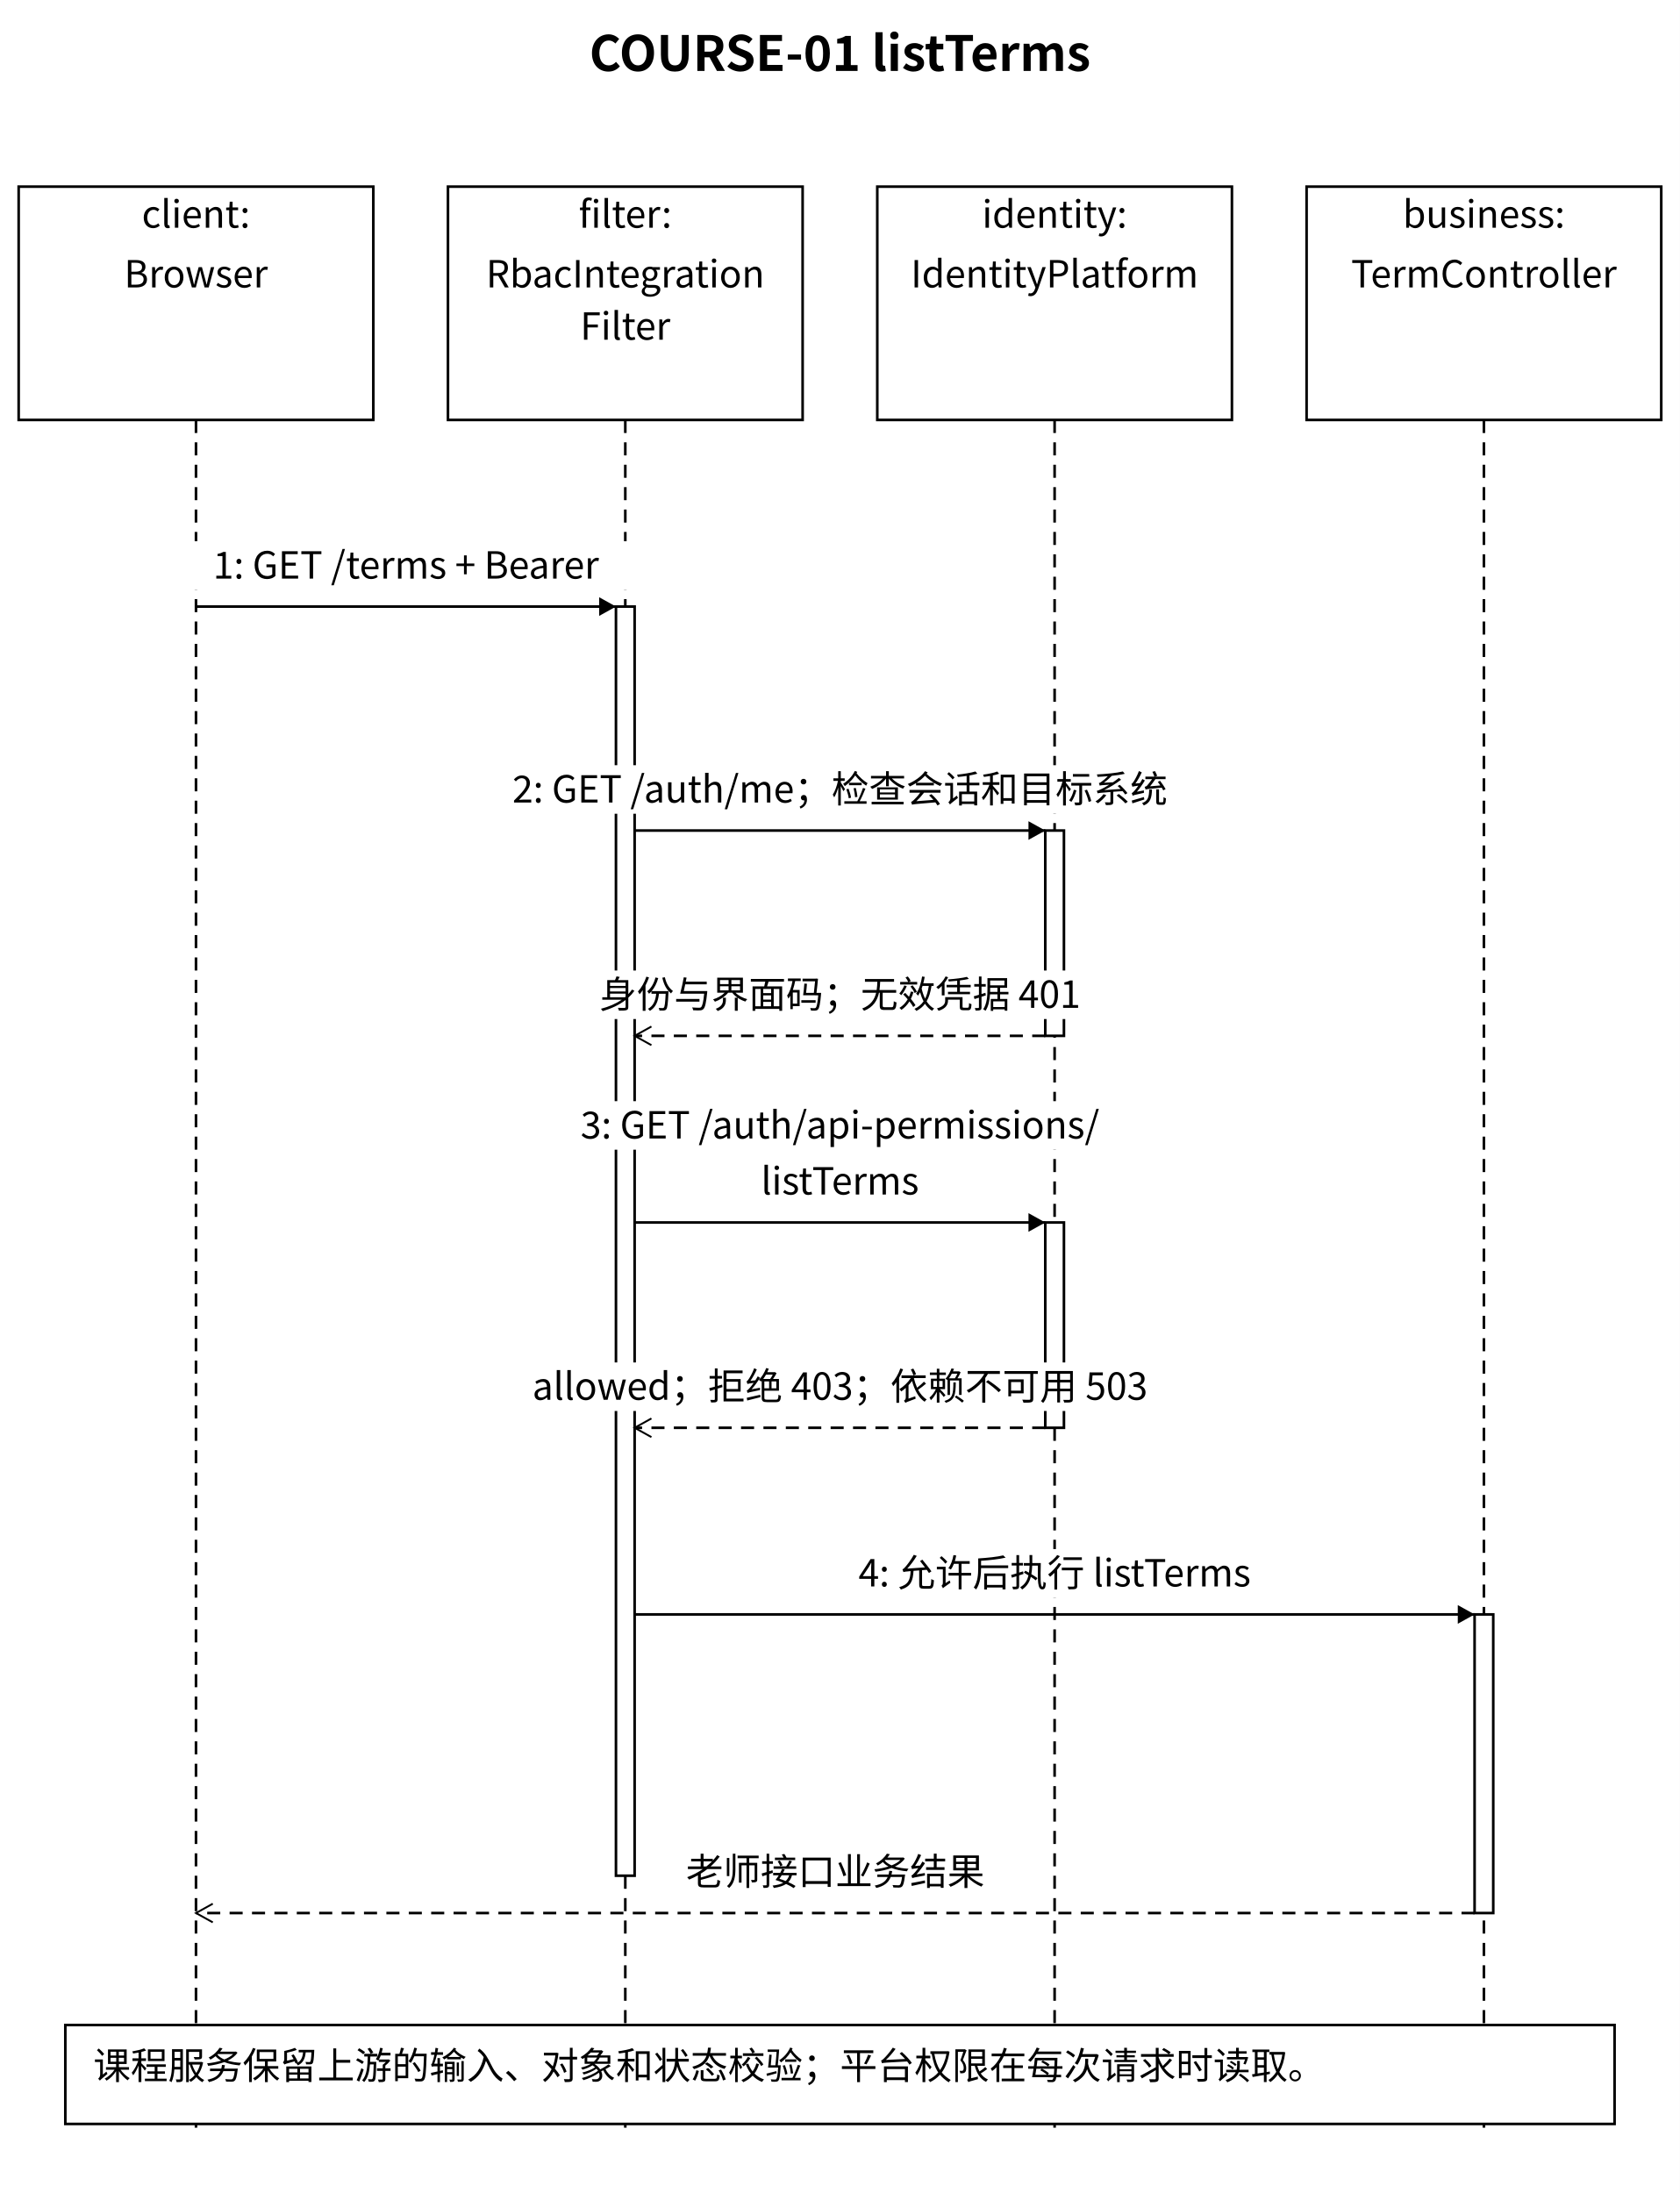
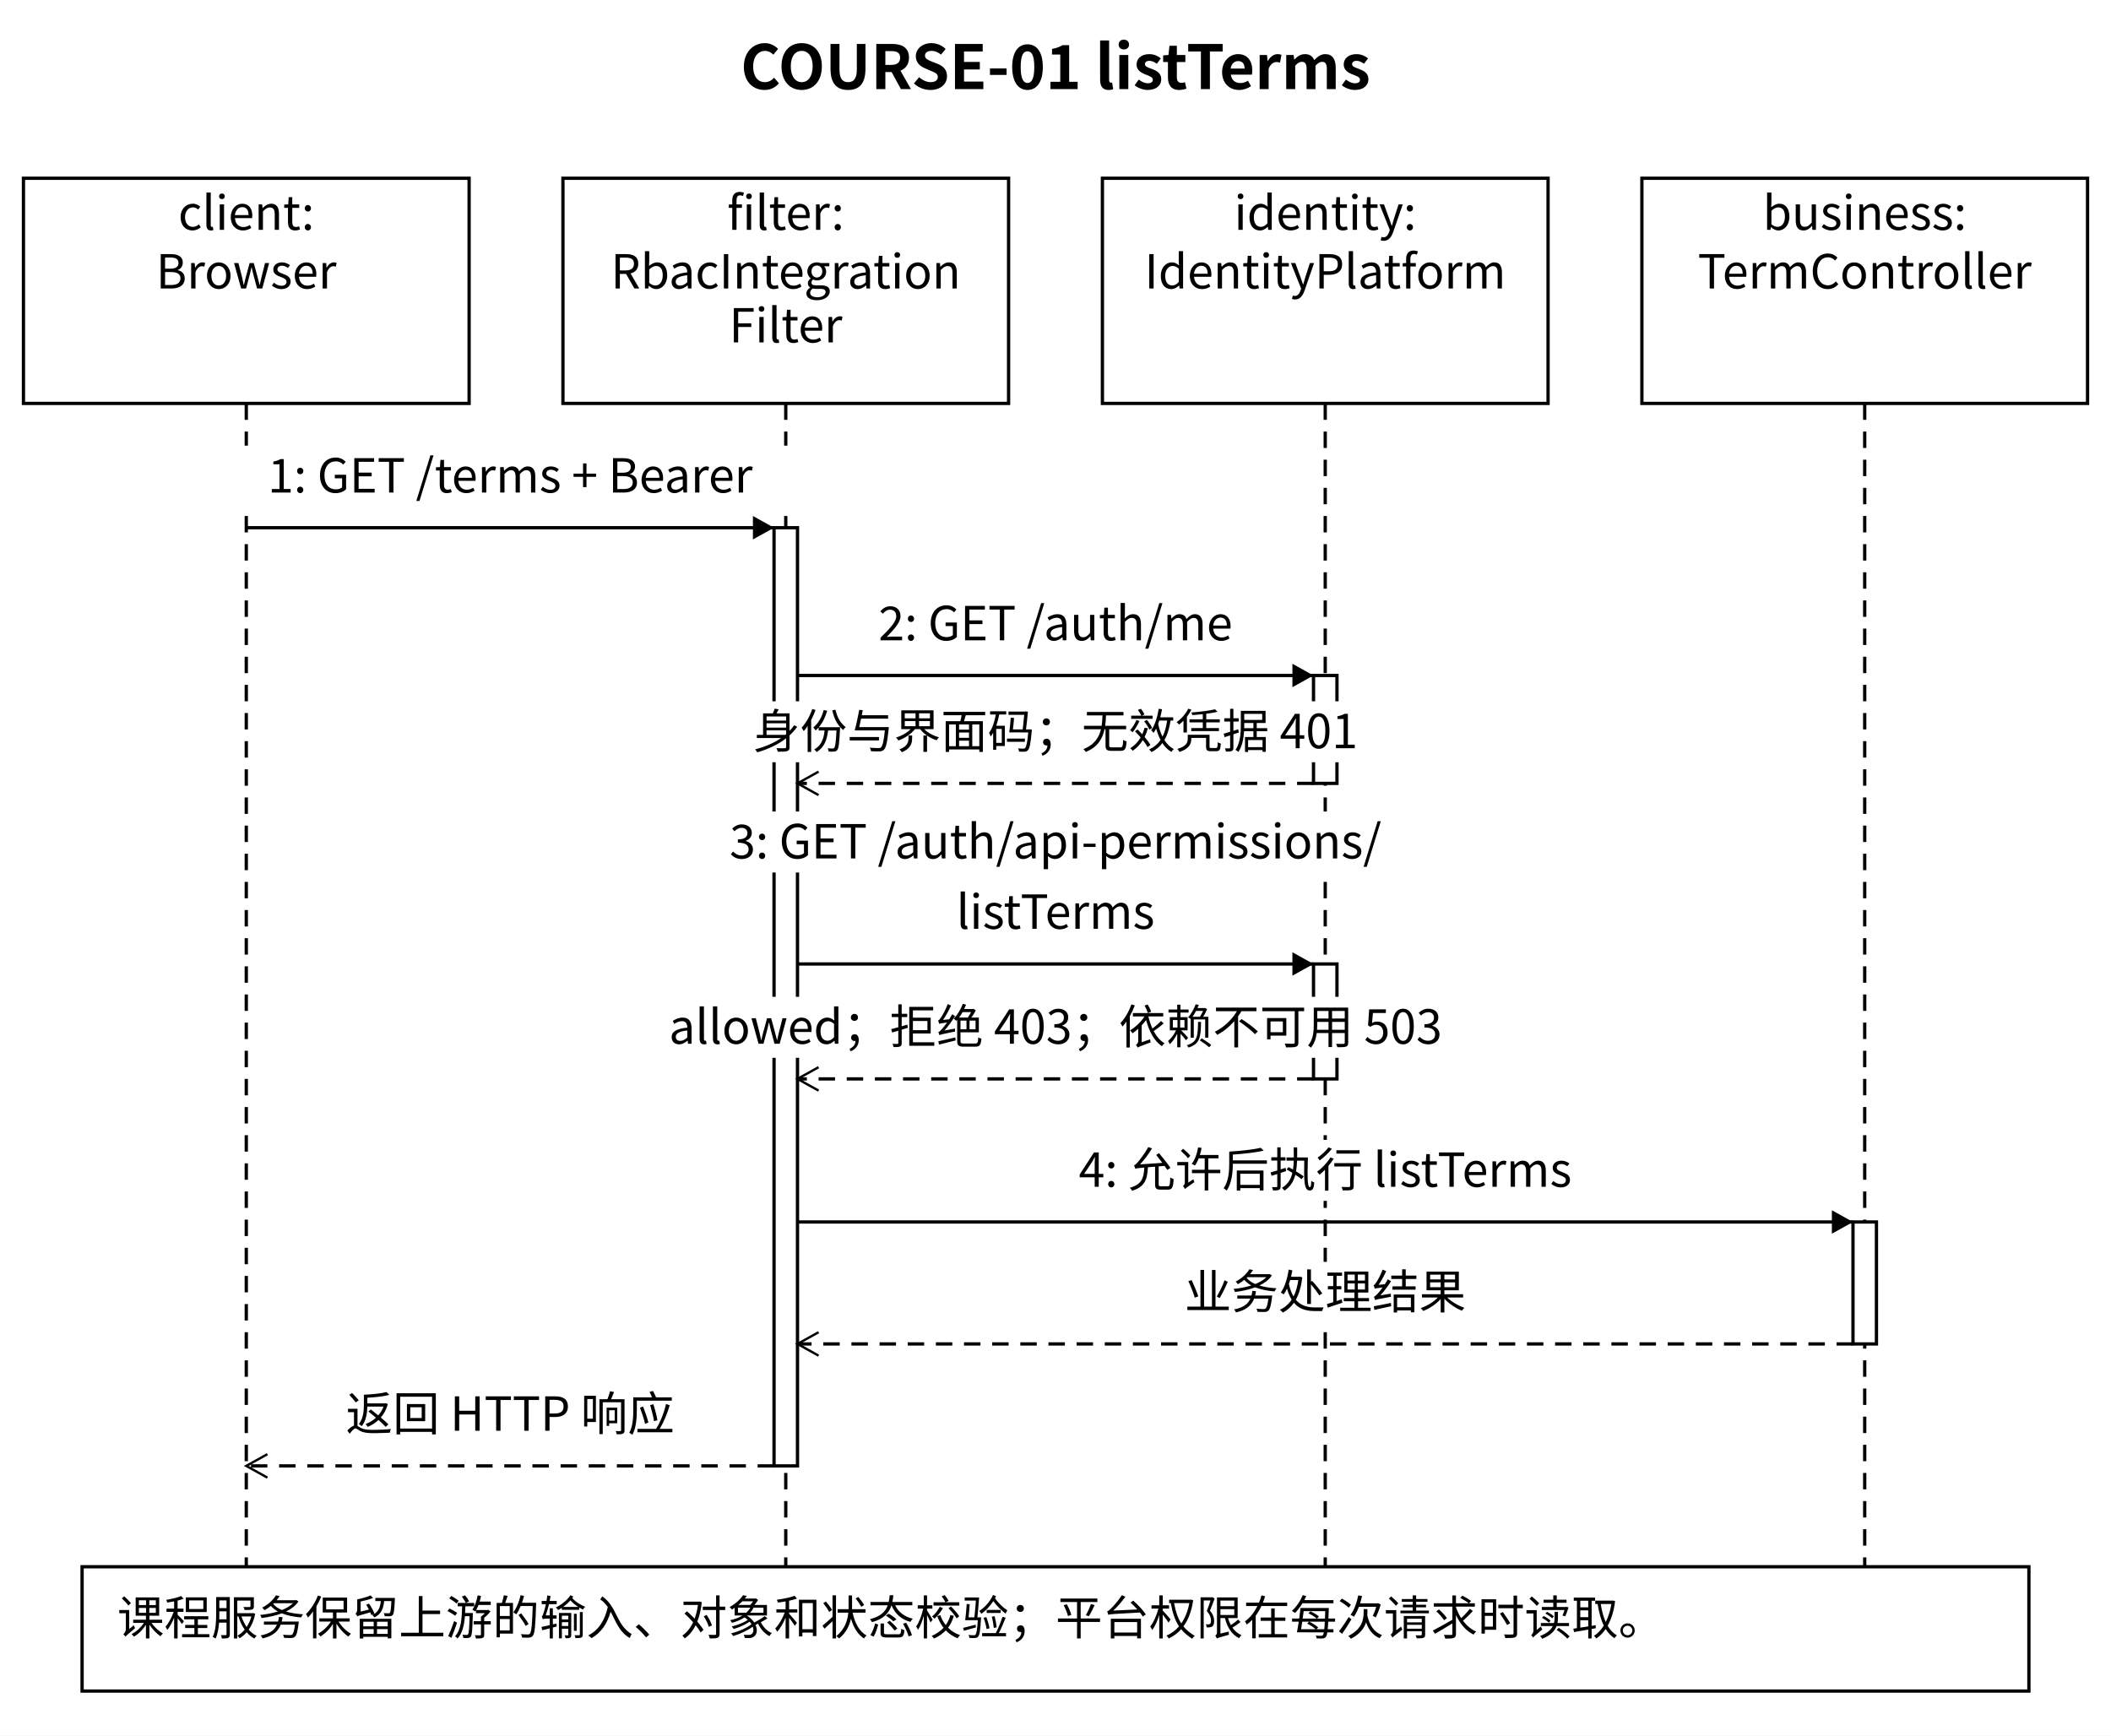
- <svg xmlns="http://www.w3.org/2000/svg" width="900" height="1175" viewBox="0 0 900 1175">
+ <svg xmlns="http://www.w3.org/2000/svg" width="900" height="740" viewBox="0 0 900 740">
  <style>text{font-family:'PingFang SC','Microsoft YaHei','Noto Sans CJK SC',system-ui,sans-serif;fill:black}</style>
  <defs>
    <marker id="open" markerWidth="12" markerHeight="12" refX="10" refY="6" orient="auto" markerUnits="userSpaceOnUse">
      <path d="M1,1 L10,6 L1,11" fill="none" stroke="black" />
    </marker>
    <marker id="filled" markerWidth="12" markerHeight="12" refX="10" refY="6" orient="auto" markerUnits="userSpaceOnUse">
      <path d="M1,1 L10,6 L1,11 Z" fill="black" />
    </marker>
    <marker id="triangle" markerWidth="16" markerHeight="16" refX="14" refY="8" orient="auto" markerUnits="userSpaceOnUse">
      <path d="M1,1 L14,8 L1,15 Z" fill="white" stroke="black" />
    </marker>
  </defs>
  <rect width="100%" height="100%" fill="white" />
  <text x="450.0" y="38" font-size="26" text-anchor="middle" font-weight="600">COURSE-01 listTerms</text>
-   <rect x="10" y="100" width="190" height="125" rx="0" fill="white" stroke="black" stroke-width="1.4" />
-   <text x="105" y="122" font-size="20" text-anchor="middle" font-weight="400">client:</text>
-   <text x="105" y="154" font-size="20" text-anchor="middle" font-weight="400">Browser</text>
-   <path d="M 105,225 L 105,1140" fill="none" stroke="black" stroke-width="1.4" stroke-dasharray="7 5" />
-   <rect x="240" y="100" width="190" height="125" rx="0" fill="white" stroke="black" stroke-width="1.4" />
-   <text x="335" y="122" font-size="20" text-anchor="middle" font-weight="400">filter:</text>
-   <text x="335" y="154" font-size="20" text-anchor="middle" font-weight="400">RbacIntegration</text>
-   <text x="335" y="182" font-size="20" text-anchor="middle" font-weight="400">Filter</text>
-   <path d="M 335,225 L 335,1140" fill="none" stroke="black" stroke-width="1.4" stroke-dasharray="7 5" />
-   <rect x="470" y="100" width="190" height="125" rx="0" fill="white" stroke="black" stroke-width="1.4" />
-   <text x="565" y="122" font-size="20" text-anchor="middle" font-weight="400">identity:</text>
-   <text x="565" y="154" font-size="20" text-anchor="middle" font-weight="400">IdentityPlatform</text>
-   <path d="M 565,225 L 565,1140" fill="none" stroke="black" stroke-width="1.4" stroke-dasharray="7 5" />
-   <rect x="700" y="100" width="190" height="125" rx="0" fill="white" stroke="black" stroke-width="1.4" />
-   <text x="795" y="122" font-size="20" text-anchor="middle" font-weight="400">business:</text>
-   <text x="795" y="154" font-size="20" text-anchor="middle" font-weight="400">TermController</text>
-   <path d="M 795,225 L 795,1140" fill="none" stroke="black" stroke-width="1.4" stroke-dasharray="7 5" />
-   <rect x="330" y="325" width="10" height="680" rx="0" fill="white" stroke="black" stroke-width="1.4" />
-   <path d="M 105,325 L 330,325" fill="none" stroke="black" stroke-width="1.4" marker-end="url(#filled)" />
-   <rect x="87.1" y="290" width="260.8" height="26" fill="white" />
-   <text x="217.5" y="310" font-size="20" text-anchor="middle" font-weight="400">1: GET /terms + Bearer</text>
-   <rect x="560" y="445" width="10" height="110" rx="0" fill="white" stroke="black" stroke-width="1.4" />
-   <path d="M 340,445 L 560,445" fill="none" stroke="black" stroke-width="1.4" marker-end="url(#filled)" />
-   <rect x="259.5" y="410" width="381.0" height="26" fill="white" />
-   <text x="450.0" y="430" font-size="20" text-anchor="middle" font-weight="400">2: GET /auth/me；检查会话和目标系统</text>
-   <path d="M 560,555 L 340,555" fill="none" stroke="black" stroke-width="1.4" stroke-dasharray="7 5" marker-end="url(#open)" />
-   <rect x="312.2" y="520" width="275.6" height="26" fill="white" />
-   <text x="450.0" y="540" font-size="20" text-anchor="middle" font-weight="400">身份与界面码；无效凭据 401</text>
-   <rect x="560" y="655" width="10" height="110" rx="0" fill="white" stroke="black" stroke-width="1.4" />
-   <path d="M 340,655 L 560,655" fill="none" stroke="black" stroke-width="1.4" marker-end="url(#filled)" />
-   <rect x="279.7" y="590" width="340.6" height="26" fill="white" />
-   <text x="450.0" y="610" font-size="20" text-anchor="middle" font-weight="400">3: GET /auth/api-permissions/</text>
-   <rect x="393.7" y="620" width="112.6" height="26" fill="white" />
-   <text x="450.0" y="640" font-size="20" text-anchor="middle" font-weight="400">listTerms</text>
-   <path d="M 560,765 L 340,765" fill="none" stroke="black" stroke-width="1.4" stroke-dasharray="7 5" marker-end="url(#open)" />
-   <rect x="269.5" y="730" width="361.0" height="26" fill="white" />
-   <text x="450.0" y="750" font-size="20" text-anchor="middle" font-weight="400">allowed；拒绝 403；依赖不可用 503</text>
-   <rect x="790" y="865" width="10" height="160" rx="0" fill="white" stroke="black" stroke-width="1.4" />
-   <path d="M 340,865 L 790,865" fill="none" stroke="black" stroke-width="1.4" marker-end="url(#filled)" />
-   <rect x="435.9" y="830" width="258.2" height="26" fill="white" />
-   <text x="565.0" y="850" font-size="20" text-anchor="middle" font-weight="400">4: 允许后执行 listTerms</text>
-   <path d="M 790,1025 L 105,1025" fill="none" stroke="black" stroke-width="1.4" stroke-dasharray="7 5" marker-end="url(#open)" />
-   <rect x="362.5" y="990" width="170" height="26" fill="white" />
-   <text x="447.5" y="1010" font-size="20" text-anchor="middle" font-weight="400">老师接口业务结果</text>
-   <rect x="35" y="1085" width="830" height="53" rx="0" fill="white" stroke="black" stroke-width="1.4" />
-   <text x="50" y="1114" font-size="20" text-anchor="start" font-weight="400">课程服务保留上游的输入、对象和状态校验；平台权限在每次请求时读取。</text>
+   <rect x="10" y="76" width="190" height="96" rx="0" fill="white" stroke="black" stroke-width="1.4" />
+   <text x="105" y="98" font-size="20" text-anchor="middle" font-weight="400">client:</text>
+   <text x="105" y="123" font-size="20" text-anchor="middle" font-weight="400">Browser</text>
+   <path d="M 105,172 L 105,705" fill="none" stroke="black" stroke-width="1.4" stroke-dasharray="7 5" />
+   <rect x="240" y="76" width="190" height="96" rx="0" fill="white" stroke="black" stroke-width="1.4" />
+   <text x="335" y="98" font-size="20" text-anchor="middle" font-weight="400">filter:</text>
+   <text x="335" y="123" font-size="20" text-anchor="middle" font-weight="400">RbacIntegration</text>
+   <text x="335" y="146" font-size="20" text-anchor="middle" font-weight="400">Filter</text>
+   <path d="M 335,172 L 335,705" fill="none" stroke="black" stroke-width="1.4" stroke-dasharray="7 5" />
+   <rect x="470" y="76" width="190" height="96" rx="0" fill="white" stroke="black" stroke-width="1.4" />
+   <text x="565" y="98" font-size="20" text-anchor="middle" font-weight="400">identity:</text>
+   <text x="565" y="123" font-size="20" text-anchor="middle" font-weight="400">IdentityPlatform</text>
+   <path d="M 565,172 L 565,705" fill="none" stroke="black" stroke-width="1.4" stroke-dasharray="7 5" />
+   <rect x="700" y="76" width="190" height="96" rx="0" fill="white" stroke="black" stroke-width="1.4" />
+   <text x="795" y="98" font-size="20" text-anchor="middle" font-weight="400">business:</text>
+   <text x="795" y="123" font-size="20" text-anchor="middle" font-weight="400">TermController</text>
+   <path d="M 795,172 L 795,705" fill="none" stroke="black" stroke-width="1.4" stroke-dasharray="7 5" />
+   <rect x="330" y="225" width="10" height="400" rx="0" fill="white" stroke="black" stroke-width="1.4" />
+   <path d="M 105,225 L 330,225" fill="none" stroke="black" stroke-width="1.4" marker-end="url(#filled)" />
+   <rect x="87.1" y="190" width="260.8" height="26" fill="white" />
+   <text x="217.5" y="210" font-size="20" text-anchor="middle" font-weight="400">1: GET /terms + Bearer</text>
+   <rect x="560" y="288" width="10" height="46" rx="0" fill="white" stroke="black" stroke-width="1.4" />
+   <path d="M 340,288 L 560,288" fill="none" stroke="black" stroke-width="1.4" marker-end="url(#filled)" />
+   <rect x="359.5" y="253" width="181" height="26" fill="white" />
+   <text x="450.0" y="273" font-size="20" text-anchor="middle" font-weight="400">2: GET /auth/me</text>
+   <path d="M 560,334 L 340,334" fill="none" stroke="black" stroke-width="1.4" stroke-dasharray="7 5" marker-end="url(#open)" />
+   <rect x="312.2" y="299" width="275.6" height="26" fill="white" />
+   <text x="450.0" y="319" font-size="20" text-anchor="middle" font-weight="400">身份与界面码；无效凭据 401</text>
+   <rect x="560" y="411" width="10" height="49" rx="0" fill="white" stroke="black" stroke-width="1.4" />
+   <path d="M 340,411 L 560,411" fill="none" stroke="black" stroke-width="1.4" marker-end="url(#filled)" />
+   <rect x="279.7" y="346" width="340.6" height="26" fill="white" />
+   <text x="450.0" y="366" font-size="20" text-anchor="middle" font-weight="400">3: GET /auth/api-permissions/</text>
+   <rect x="393.7" y="376" width="112.6" height="26" fill="white" />
+   <text x="450.0" y="396" font-size="20" text-anchor="middle" font-weight="400">listTerms</text>
+   <path d="M 560,460 L 340,460" fill="none" stroke="black" stroke-width="1.4" stroke-dasharray="7 5" marker-end="url(#open)" />
+   <rect x="269.5" y="425" width="361.0" height="26" fill="white" />
+   <text x="450.0" y="445" font-size="20" text-anchor="middle" font-weight="400">allowed；拒绝 403；依赖不可用 503</text>
+   <rect x="790" y="521" width="10" height="52" rx="0" fill="white" stroke="black" stroke-width="1.4" />
+   <path d="M 340,521 L 790,521" fill="none" stroke="black" stroke-width="1.4" marker-end="url(#filled)" />
+   <rect x="435.9" y="486" width="258.2" height="26" fill="white" />
+   <text x="565.0" y="506" font-size="20" text-anchor="middle" font-weight="400">4: 允许后执行 listTerms</text>
+   <path d="M 790,573 L 340,573" fill="none" stroke="black" stroke-width="1.4" stroke-dasharray="7 5" marker-end="url(#open)" />
+   <rect x="500.0" y="538" width="130" height="26" fill="white" />
+   <text x="565.0" y="558" font-size="20" text-anchor="middle" font-weight="400">业务处理结果</text>
+   <path d="M 330,625 L 105,625" fill="none" stroke="black" stroke-width="1.4" stroke-dasharray="7 5" marker-end="url(#open)" />
+   <rect x="138.3" y="590" width="158.4" height="26" fill="white" />
+   <text x="217.5" y="610" font-size="20" text-anchor="middle" font-weight="400">返回 HTTP 响应</text>
+   <rect x="35" y="668" width="830" height="53" rx="0" fill="white" stroke="black" stroke-width="1.4" />
+   <text x="50" y="697" font-size="20" text-anchor="start" font-weight="400">课程服务保留上游的输入、对象和状态校验；平台权限在每次请求时读取。</text>
</svg>
